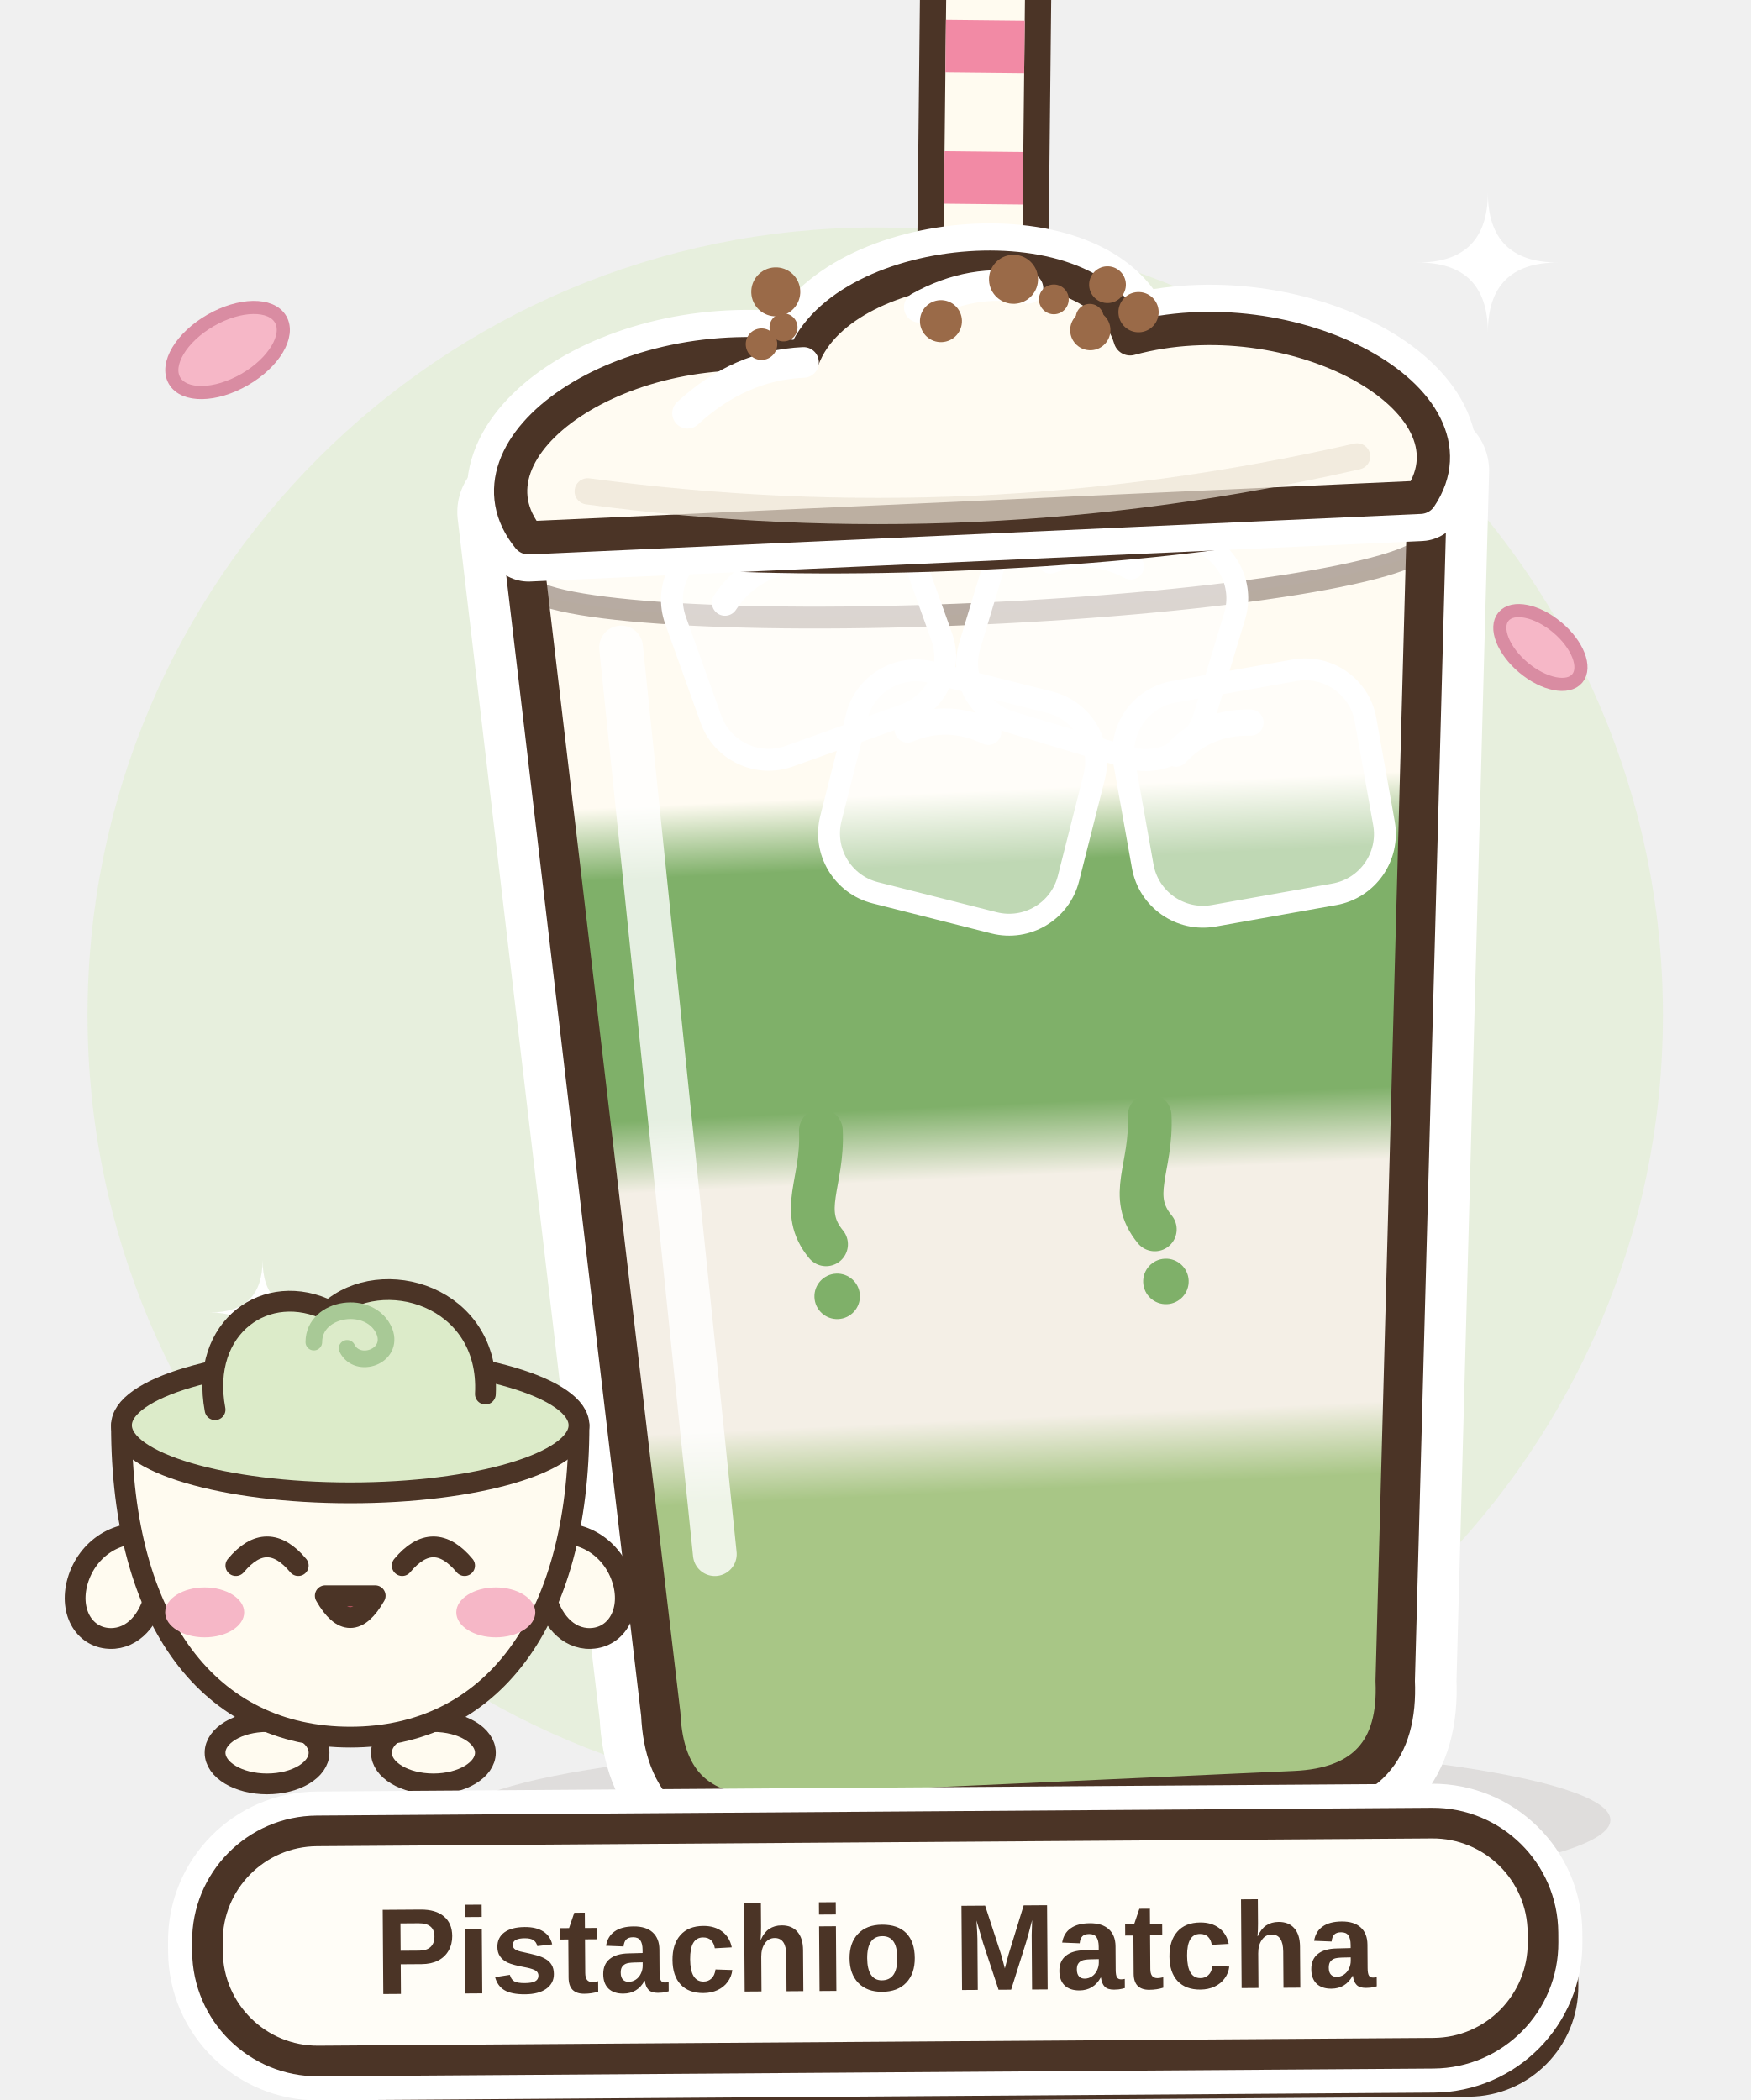
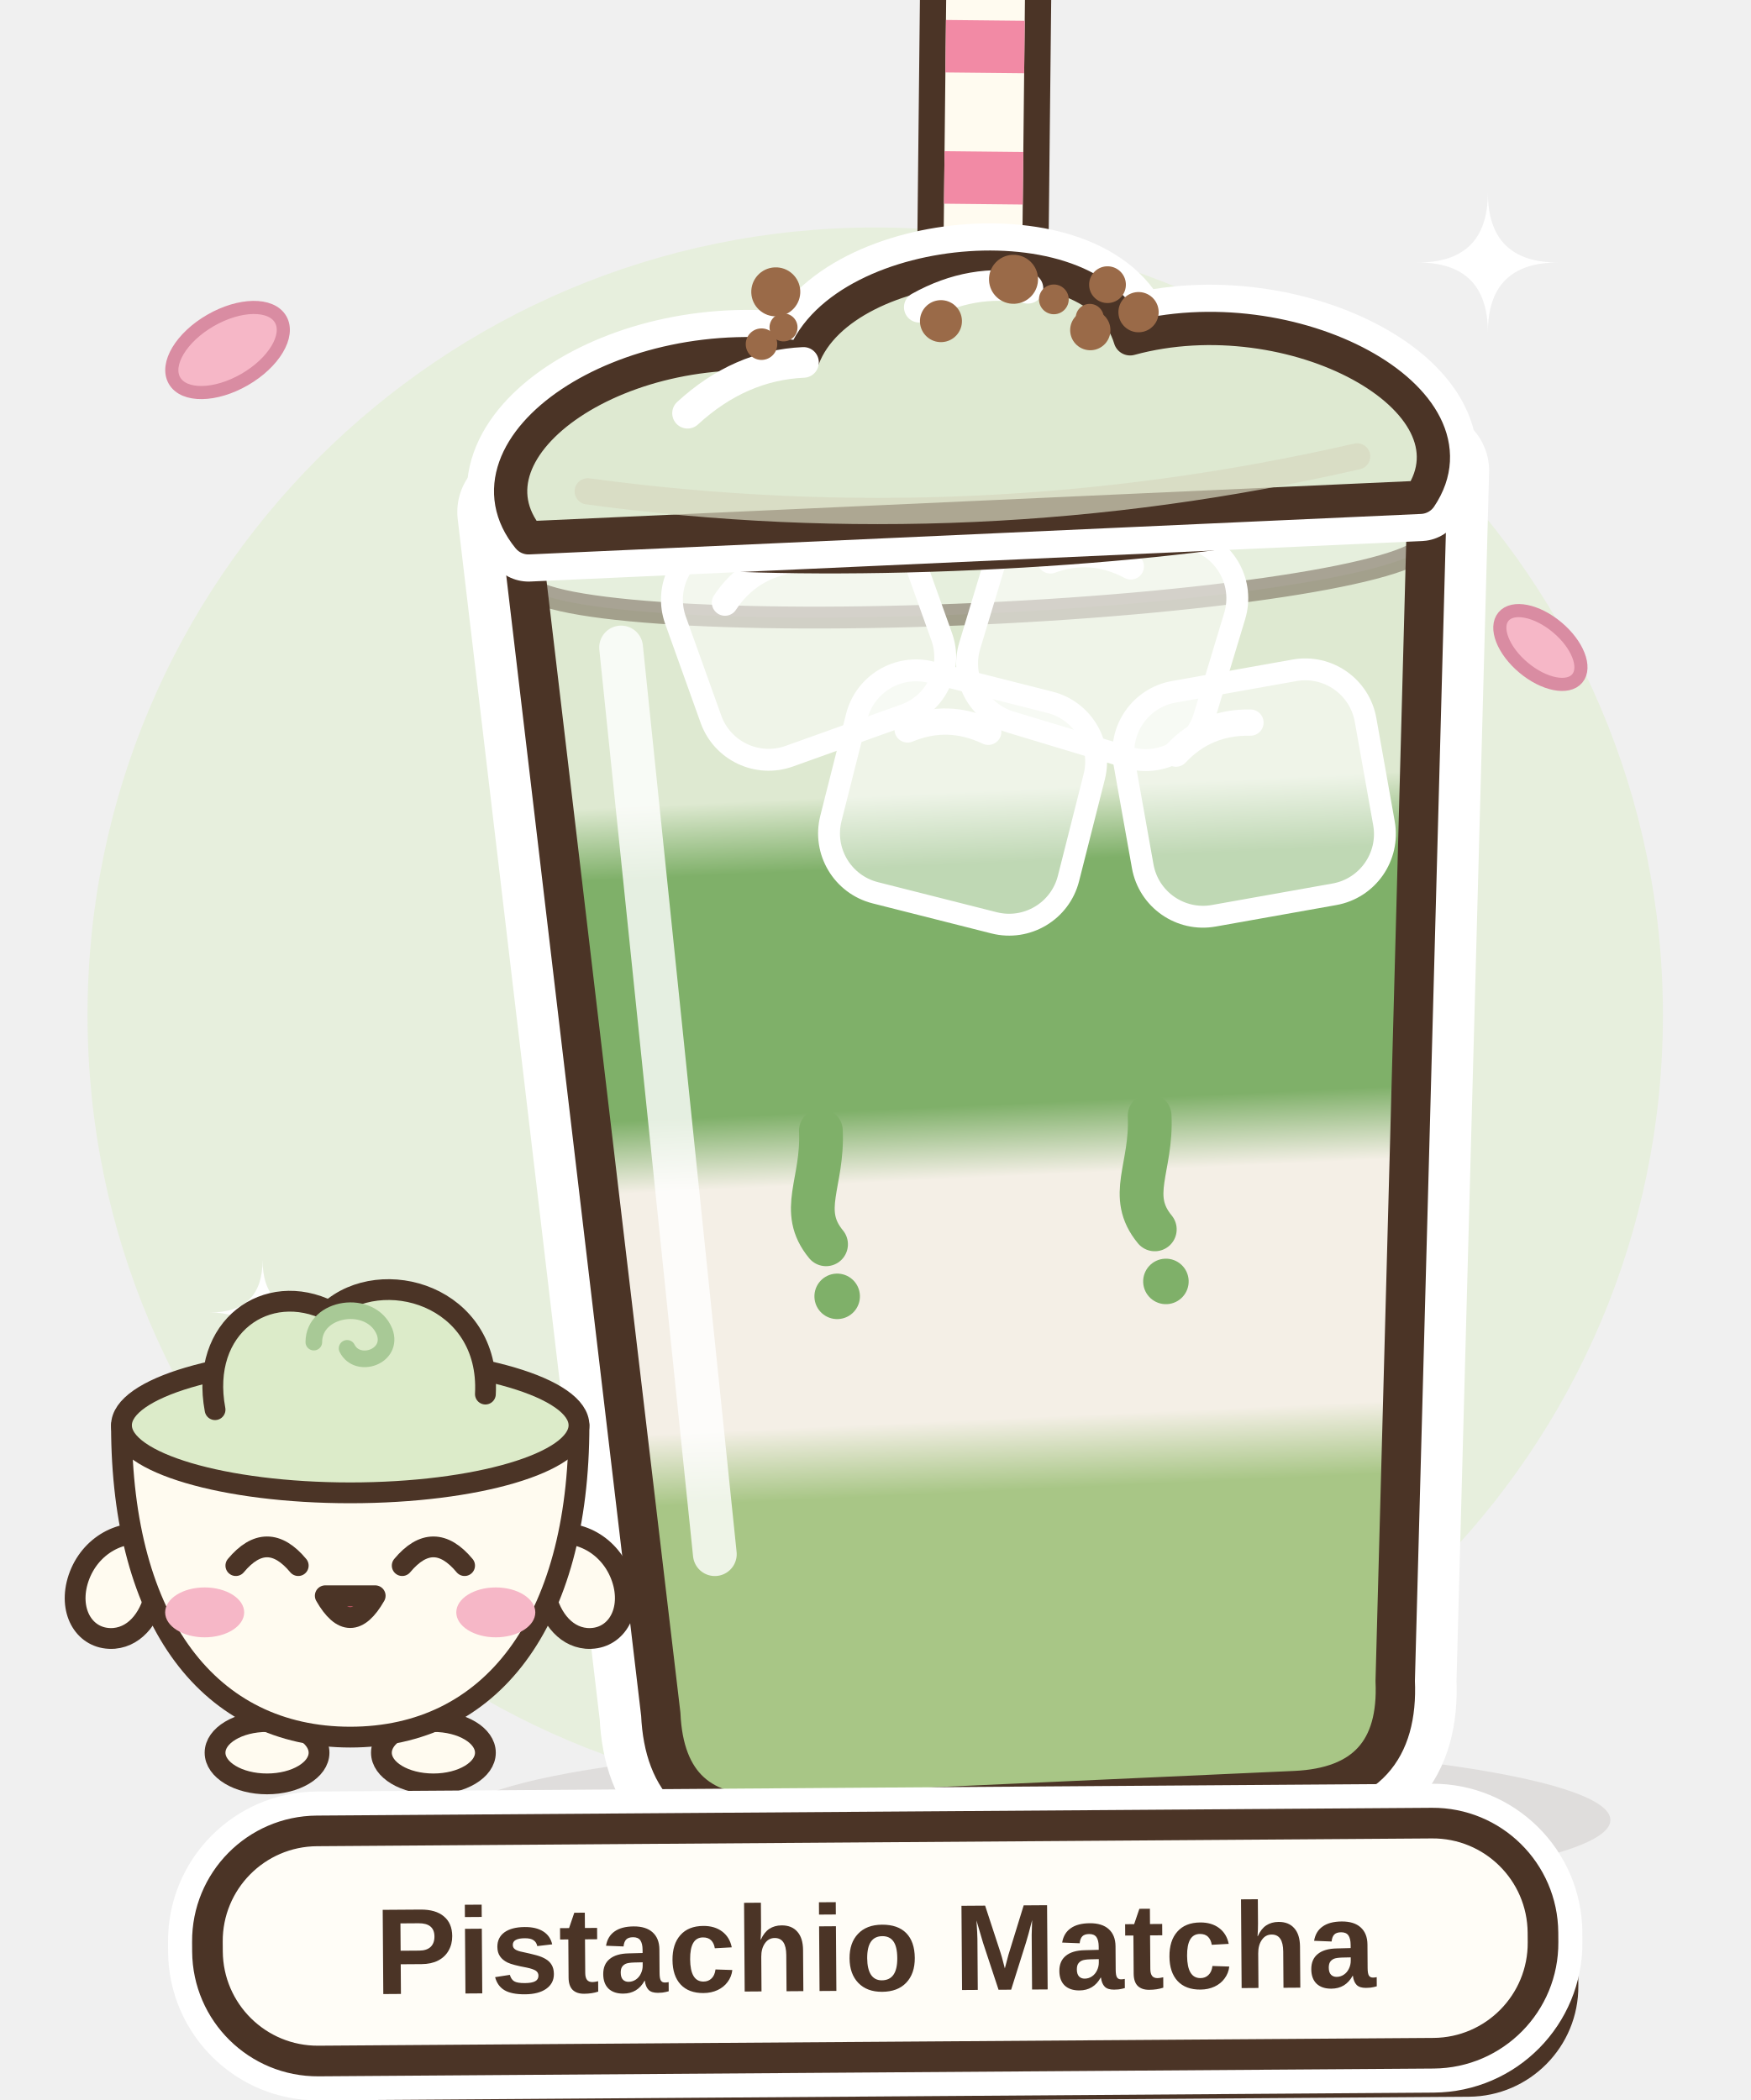
<svg xmlns="http://www.w3.org/2000/svg" viewBox="0 0 200 240" width="200" height="240" class="art-drink" role="img" aria-label="Pistachio Matcha" font-family="'M PLUS Rounded 1c', ui-rounded, 'Hiragino Maru Gothic ProN', 'Arial Rounded MT Bold', Nunito, Arial, sans-serif">
  <defs>
    <linearGradient id="dpistachioml" gradientUnits="userSpaceOnUse" x1="0" x2="0" y1="-142" y2="-4">
-       <stop offset="0%" stop-color="#FFFBF2" />
-       <stop offset="19%" stop-color="#FFFBF2" />
+       <stop offset="0%" stop-color="#DEE9D1" />
+       <stop offset="19%" stop-color="#DEE9D1" />
      <stop offset="25%" stop-color="#7FB069" />
      <stop offset="45%" stop-color="#7FB069" />
      <stop offset="51%" stop-color="#F4EFE6" />
      <stop offset="71%" stop-color="#F4EFE6" />
      <stop offset="77%" stop-color="#A8C686" />
      <stop offset="100%" stop-color="#A8C686" />
    </linearGradient>
    <clipPath id="dpistachiomc">
      <path d="M-52 -150L-42 -12Q-42 0 -30 0L30 0Q42 0 42 -12L52 -150Z" />
    </clipPath>
  </defs>
  <circle cx="100" cy="116" r="90" fill="#E7EFDD" class="art-bg" />
  <ellipse cx="118" cy="208" rx="66" ry="9" fill="#4B3426" opacity="0.1" />
  <ellipse cx="26" cy="40" rx="7" ry="3.9" transform="rotate(-30 26 40)" fill="#F6B7C7" stroke="#D98CA2" stroke-width="1.5" />
  <ellipse cx="176" cy="74" rx="5.5" ry="3" transform="rotate(40 176 74)" fill="#F6B7C7" stroke="#D98CA2" stroke-width="1.5" />
  <path d="M170 22Q170 30 178 30Q170 30 170 38Q170 30 162 30Q170 30 170 22Z" fill="#FFFFFF" />
  <path d="M30 144Q30 150 36 150Q30 150 30 156Q30 150 24 150Q30 150 30 144Z" fill="#FFFFFF" />
  <g transform="translate(118 206) rotate(-2.6) scale(1)">
    <path d="M-52 -150L-42 -12Q-42 0 -30 0L30 0Q42 0 42 -12L52 -150Z" fill="#FFFFFF" stroke="#FFFFFF" stroke-width="14" stroke-linejoin="round" />
    <path d="M-52 -150L-42 -12Q-42 0 -30 0L30 0Q42 0 42 -12L52 -150Z" fill="#EEF7F3" fill-opacity="0.9" />
    <path d="M-6.6 -18L4 -206.8" fill="none" stroke="#4B3426" stroke-width="15" stroke-linecap="round" stroke-linejoin="round" />
    <path d="M-6.6 -18L4 -206.8" fill="none" stroke="#FFFBF0" stroke-width="9" stroke-linecap="round" stroke-linejoin="round" />
    <path d="M-6.6 -18L4 -206.8" fill="none" stroke="#F28AA5" stroke-width="9" stroke-linecap="butt" stroke-linejoin="round" stroke-dasharray="6 9" />
    <g clip-path="url(#dpistachiomc)">
      <rect x="-80" y="-142" width="160" height="142" fill="url(#dpistachioml)" />
      <path d="M-20.7 -77.8 c 0 6 -3 9 0 13" fill="none" stroke="#7FB069" stroke-width="5" stroke-linecap="round" stroke-linejoin="round" />
      <circle cx="-19.7" cy="-58.8" r="2.6" fill="#7FB069" />
      <path d="M16.9 -77.8 c 0 6 -3 9 0 13" fill="none" stroke="#7FB069" stroke-width="5" stroke-linecap="round" stroke-linejoin="round" />
      <circle cx="17.9" cy="-58.8" r="2.6" fill="#7FB069" />
-       <ellipse cx="0" cy="-142" rx="51.5" ry="6" fill="#FFFCF5" stroke="#4B3426" stroke-width="2.5" stroke-opacity="0.4" />
+       <ellipse cx="0" cy="-142" rx="51.5" ry="6" fill="#E6EFDD" stroke="#4B3426" stroke-width="2.5" stroke-opacity="0.4" />
      <rect x="-33.5" y="-148.2" width="28" height="26" rx="7" transform="rotate(-17.1 -19.5 -135.2)" fill="#FFFFFF" fill-opacity="0.5" stroke="#FFFFFF" stroke-width="2.5" stroke-opacity="1" />
      <path d="M-27.5 -141.2 q 4 -3 9 -2" transform="rotate(-17.1 -19.5 -135.2)" fill="none" stroke="#FFFFFF" stroke-width="3" stroke-linecap="round" stroke-linejoin="round" />
      <rect x="-16.8" y="-128.1" width="28" height="26" rx="7" transform="rotate(16.8 -2.8 -115.1)" fill="#FFFFFF" fill-opacity="0.5" stroke="#FFFFFF" stroke-width="2.5" stroke-opacity="1" />
      <path d="M-10.8 -121.1 q 4 -3 9 -2" transform="rotate(16.8 -2.8 -115.1)" fill="none" stroke="#FFFFFF" stroke-width="3" stroke-linecap="round" stroke-linejoin="round" />
      <rect x="0" y="-146.4" width="28" height="26" rx="7" transform="rotate(19.4 14 -133.4)" fill="#FFFFFF" fill-opacity="0.5" stroke="#FFFFFF" stroke-width="2.5" stroke-opacity="1" />
      <path d="M6 -139.4 q 4 -3 9 -2" transform="rotate(19.4 14 -133.4)" fill="none" stroke="#FFFFFF" stroke-width="3" stroke-linecap="round" stroke-linejoin="round" />
      <rect x="16.5" y="-127.1" width="28" height="26" rx="7" transform="rotate(-7.5 30.5 -114.1)" fill="#FFFFFF" fill-opacity="0.5" stroke="#FFFFFF" stroke-width="2.5" stroke-opacity="1" />
      <path d="M22.5 -120.1 q 4 -3 9 -2" transform="rotate(-7.5 30.5 -114.1)" fill="none" stroke="#FFFFFF" stroke-width="3" stroke-linecap="round" stroke-linejoin="round" />
    </g>
    <path d="M-35 -30L-41 -134" fill="none" stroke="#FFFFFF" stroke-width="5" stroke-linecap="round" stroke-linejoin="round" opacity="0.8" />
    <path d="M-52 -150L-42 -12Q-42 0 -30 0L30 0Q42 0 42 -12L52 -150" fill="none" stroke="#4B3426" stroke-width="4.5" stroke-linecap="round" stroke-linejoin="round" />
    <ellipse cx="0" cy="-150" rx="52" ry="7" fill="none" stroke="#4B3426" stroke-width="4" />
    <path d="M-51 -147C-59 -157.8 -39 -170.3 -18.7 -166.1C-13.5 -178.1 15.6 -179.1 18.7 -166.6C37.4 -170.8 59 -157.8 51 -147Z" fill="#FFFFFF" stroke="#FFFFFF" stroke-width="10" stroke-linejoin="round" />
-     <path d="M-51 -147C-59 -157.8 -39 -170.3 -18.7 -166.1C-13.5 -178.1 15.6 -179.1 18.7 -166.6C37.4 -170.8 59 -157.8 51 -147Z" fill="#FFFBF2" stroke="#4B3426" stroke-width="3.8" stroke-linejoin="round" />
-     <path d="M-44 -152Q0 -144 44 -152" fill="none" stroke="#ECE4D5" stroke-width="3" stroke-linecap="round" stroke-linejoin="round" opacity="0.7" />
+     <path d="M-51 -147C-59 -157.8 -39 -170.3 -18.7 -166.1C-13.5 -178.1 15.6 -179.1 18.7 -166.6C37.4 -170.8 59 -157.8 51 -147Z" fill="#DEE9D1" stroke="#4B3426" stroke-width="3.8" stroke-linejoin="round" />
+     <path d="M-44 -152Q0 -144 44 -152" fill="none" stroke="#D7D8C0" stroke-width="3" stroke-linecap="round" stroke-linejoin="round" opacity="0.7" />
    <path d="M-32.2 -160.4 q 6.2 -5.2 13.5 -5.2M-5.2 -171.3 q 6.2 -3.1 12.5 -1.6" fill="none" stroke="#FFFFFF" stroke-width="3.5" stroke-linecap="round" stroke-linejoin="round" />
    <circle cx="16.4" cy="-172.9" r="2.1" fill="#9A6A48" />
    <circle cx="-23.4" cy="-167.9" r="1.8" fill="#9A6A48" />
    <circle cx="5.7" cy="-174" r="2.8" fill="#9A6A48" />
    <circle cx="10.2" cy="-171.5" r="1.7" fill="#9A6A48" />
    <circle cx="-20.8" cy="-169.7" r="1.6" fill="#9A6A48" />
    <circle cx="-2.8" cy="-169.6" r="2.4" fill="#9A6A48" />
    <circle cx="14.2" cy="-169.2" r="1.6" fill="#9A6A48" />
    <circle cx="19.8" cy="-169.6" r="2.3" fill="#9A6A48" />
    <circle cx="14.2" cy="-167.8" r="2.3" fill="#9A6A48" />
    <circle cx="-21.5" cy="-173.8" r="2.8" fill="#9A6A48" />
  </g>
  <g transform="translate(2 132) scale(1.188)">
    <path class="m-o m-c m-arm-l" stroke="#4B3426" stroke-width="2" stroke-linejoin="round" stroke-linecap="round" fill="#FFFBF0" d="M12.5 36.5c-3-.5-6 1.5-6.8 4.8-.7 3 1 5.4 3.6 5.2 2.2-.2 3.6-2.3 4-4.6" />
    <path class="m-o m-c m-arm-r" stroke="#4B3426" stroke-width="2" stroke-linejoin="round" stroke-linecap="round" fill="#FFFBF0" d="M51.5 36.5c3-.5 6 1.5 6.8 4.8.7 3-1 5.4-3.6 5.2-2.2-.2-3.6-2.3-4-4.6" />
    <g class="m-feet">
      <ellipse class="m-o m-c m-foot-l" stroke="#4B3426" stroke-width="2" stroke-linejoin="round" stroke-linecap="round" fill="#FFFBF0" cx="24" cy="57.5" rx="5" ry="3" />
      <ellipse class="m-o m-c m-foot-r" stroke="#4B3426" stroke-width="2" stroke-linejoin="round" stroke-linecap="round" fill="#FFFBF0" cx="40" cy="57.5" rx="5" ry="3" />
    </g>
    <path class="m-o m-c m-cup" stroke="#4B3426" stroke-width="2" stroke-linejoin="round" stroke-linecap="round" fill="#FFFBF0" d="M10 26c0 19 8.5 30 22 30s22-11 22-30z" />
    <g class="m-foamg">
      <ellipse class="m-o m-f" stroke="#4B3426" stroke-width="2" stroke-linejoin="round" stroke-linecap="round" fill="#DCEBC9" cx="32" cy="26" rx="22" ry="6.5" />
      <path class="m-o m-f" stroke="#4B3426" stroke-width="2" stroke-linejoin="round" stroke-linecap="round" fill="#DCEBC9" d="M19 24.5c-1.5-8 5-12.5 11-9.5 5-4.5 15.5-1.5 15 8" />
      <path class="m-s" fill="none" stroke="#A8C996" stroke-width="1.6" stroke-linecap="round" d="M28.5 18c0-3.4 5.5-4.2 6.8-1 .9 2.4-2.6 3.6-3.6 1.6" />
    </g>
    <g class="m-look">
      <g class="m-eyes">
        <path class="m-l" fill="none" stroke="#4B3426" stroke-width="2" stroke-linecap="round" stroke-linejoin="round" d="M21 39.5q3-3.6 6 0M37 39.5q3-3.6 6 0" />
      </g>
    </g>
    <ellipse class="m-blush" fill="#F6B7C7" cx="18" cy="44" rx="3.8" ry="2.4" />
    <ellipse class="m-blush" fill="#F6B7C7" cx="46" cy="44" rx="3.8" ry="2.4" />
    <path class="m-o m-in m-mouth" stroke="#4B3426" stroke-width="2" stroke-linejoin="round" stroke-linecap="round" fill="#B4535F" d="M29.6 42.4q2.4 4.2 4.8 0z" />
  </g>
  <g transform="rotate(-0.4 100 222)">
    <rect x="27.7" y="213.8" width="152.6" height="26.3" rx="12.6" fill="#4B3426" />
    <rect x="23.7" y="208.8" width="152.6" height="26.3" rx="12.6" fill="#FFFDF7" stroke="#FFFFFF" stroke-width="9" paint-order="stroke" />
    <rect x="23.7" y="208.8" width="152.6" height="26.3" rx="12.6" fill="none" stroke="#4B3426" stroke-width="3.5" />
    <text x="100" y="227.5" font-size="14" font-weight="800" text-anchor="middle" fill="#4B3426">Pistachio Matcha</text>
  </g>
</svg>
